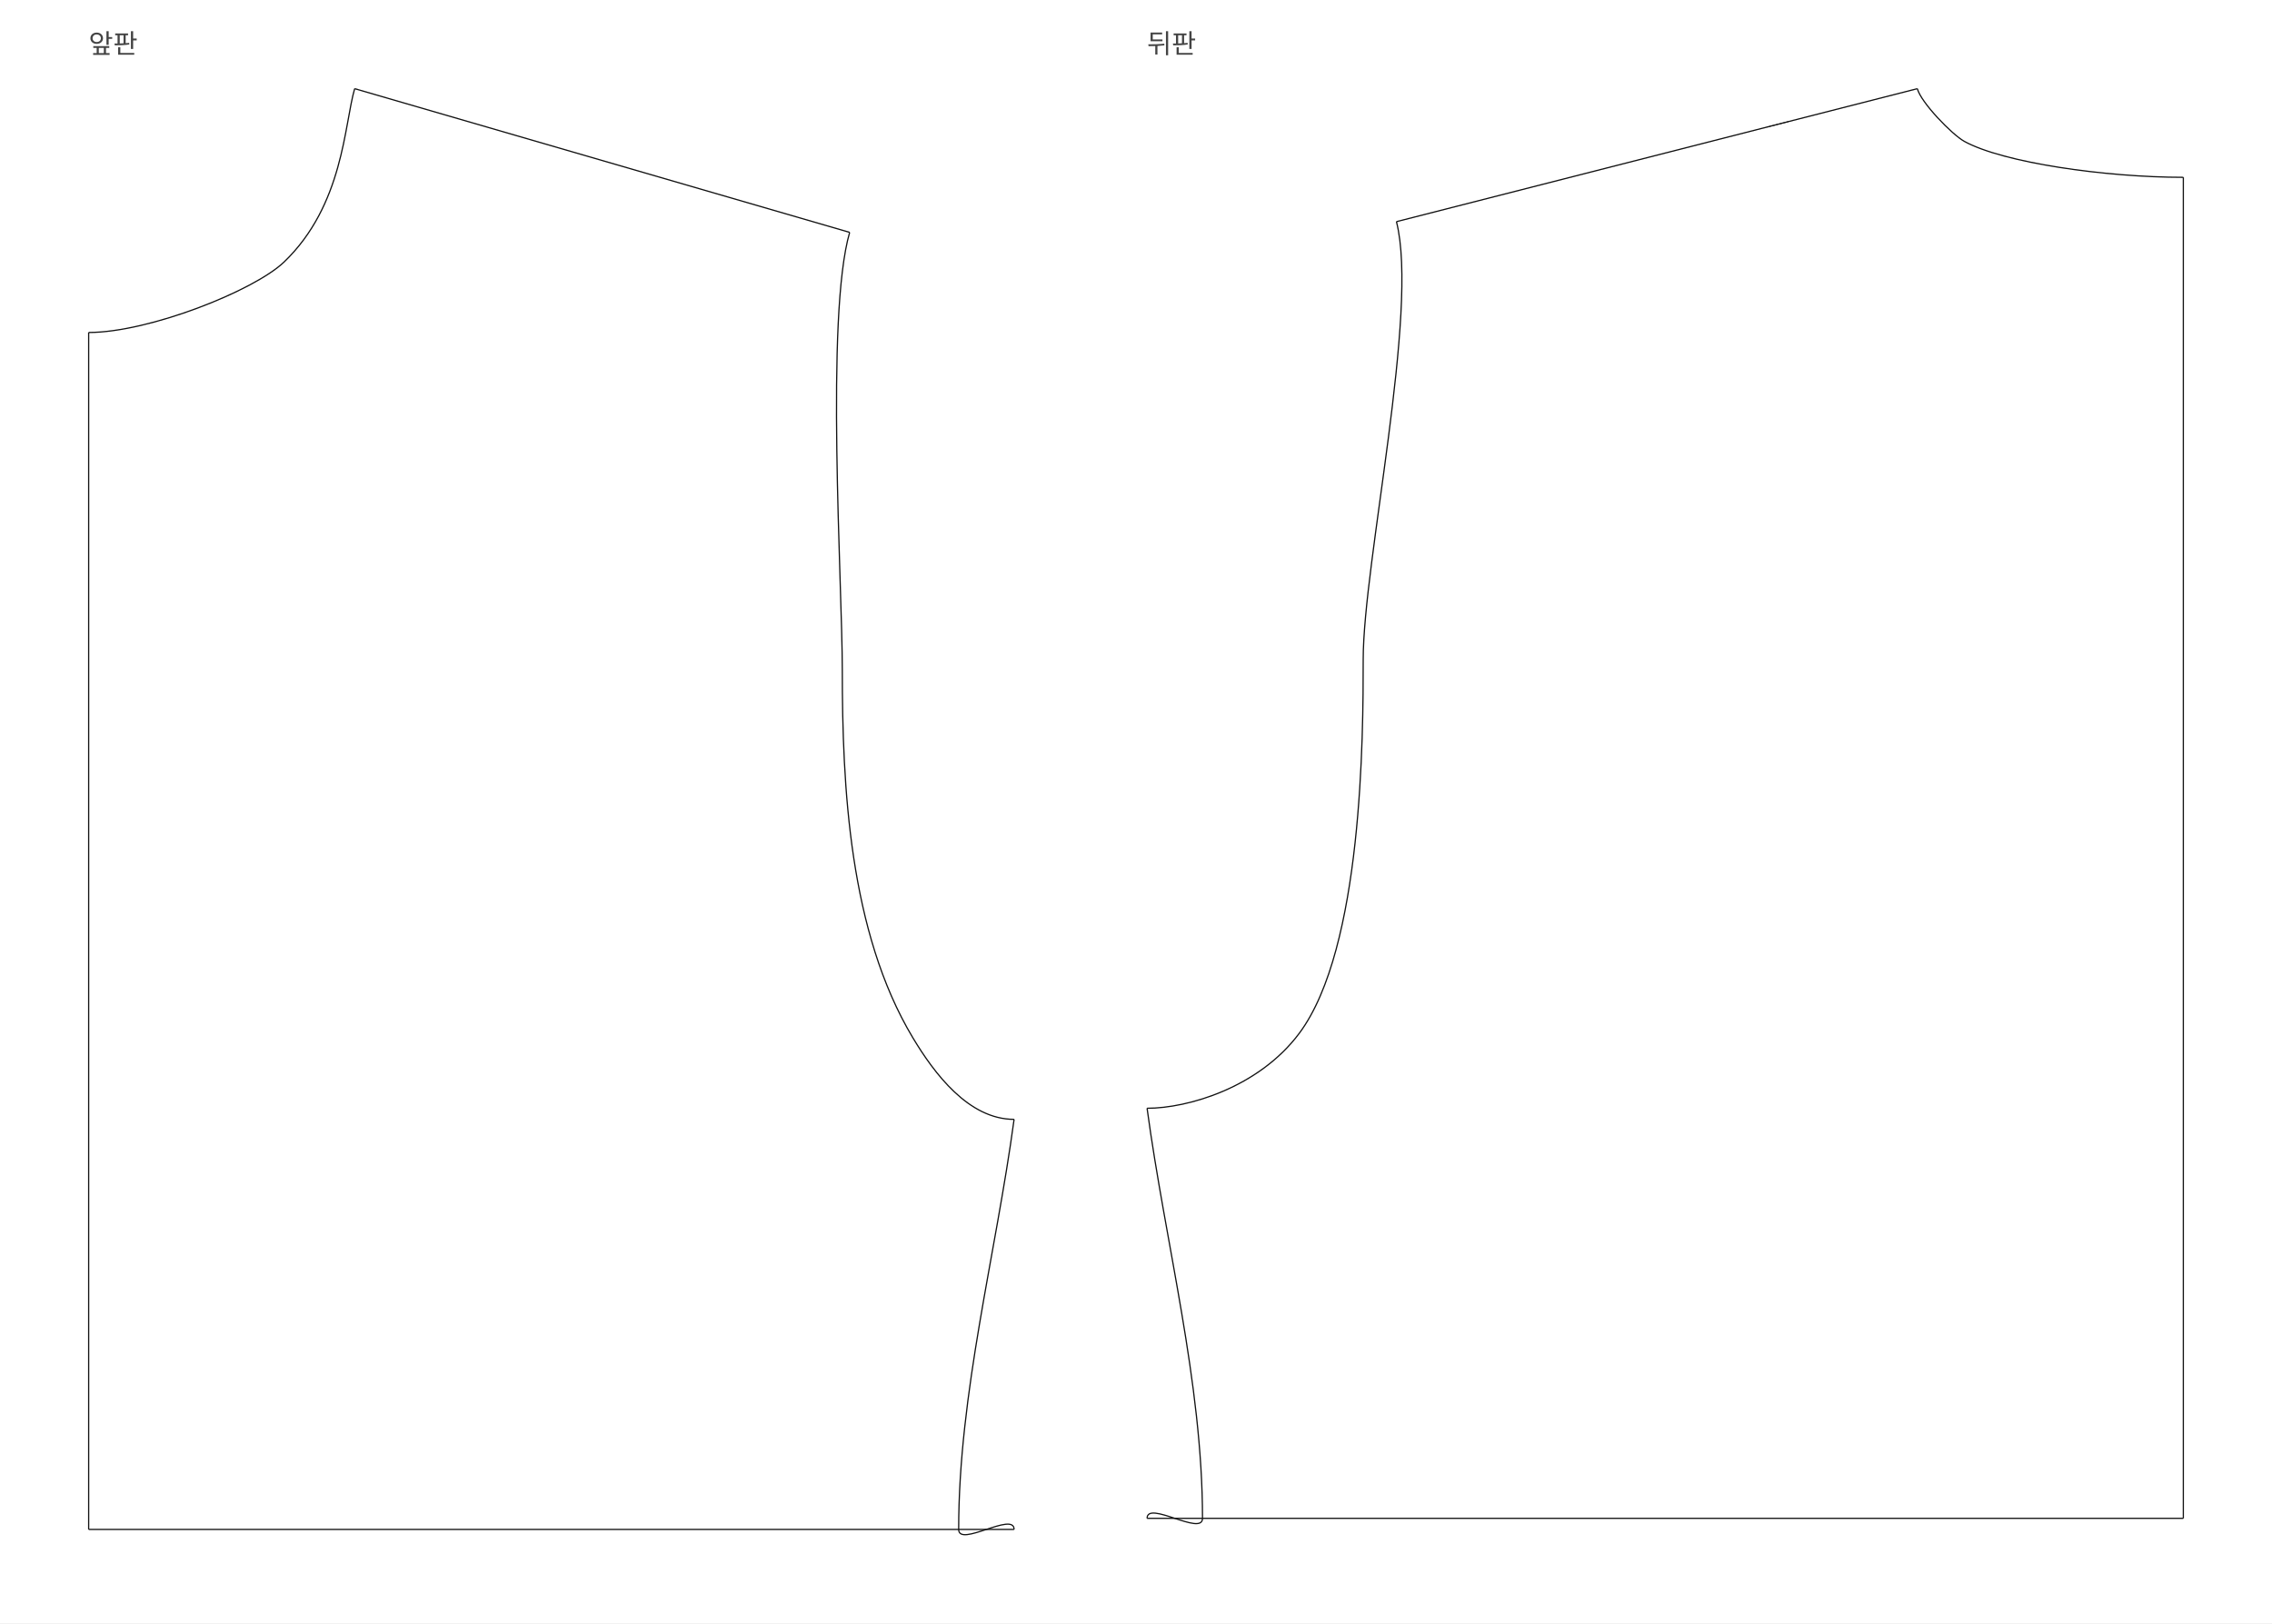
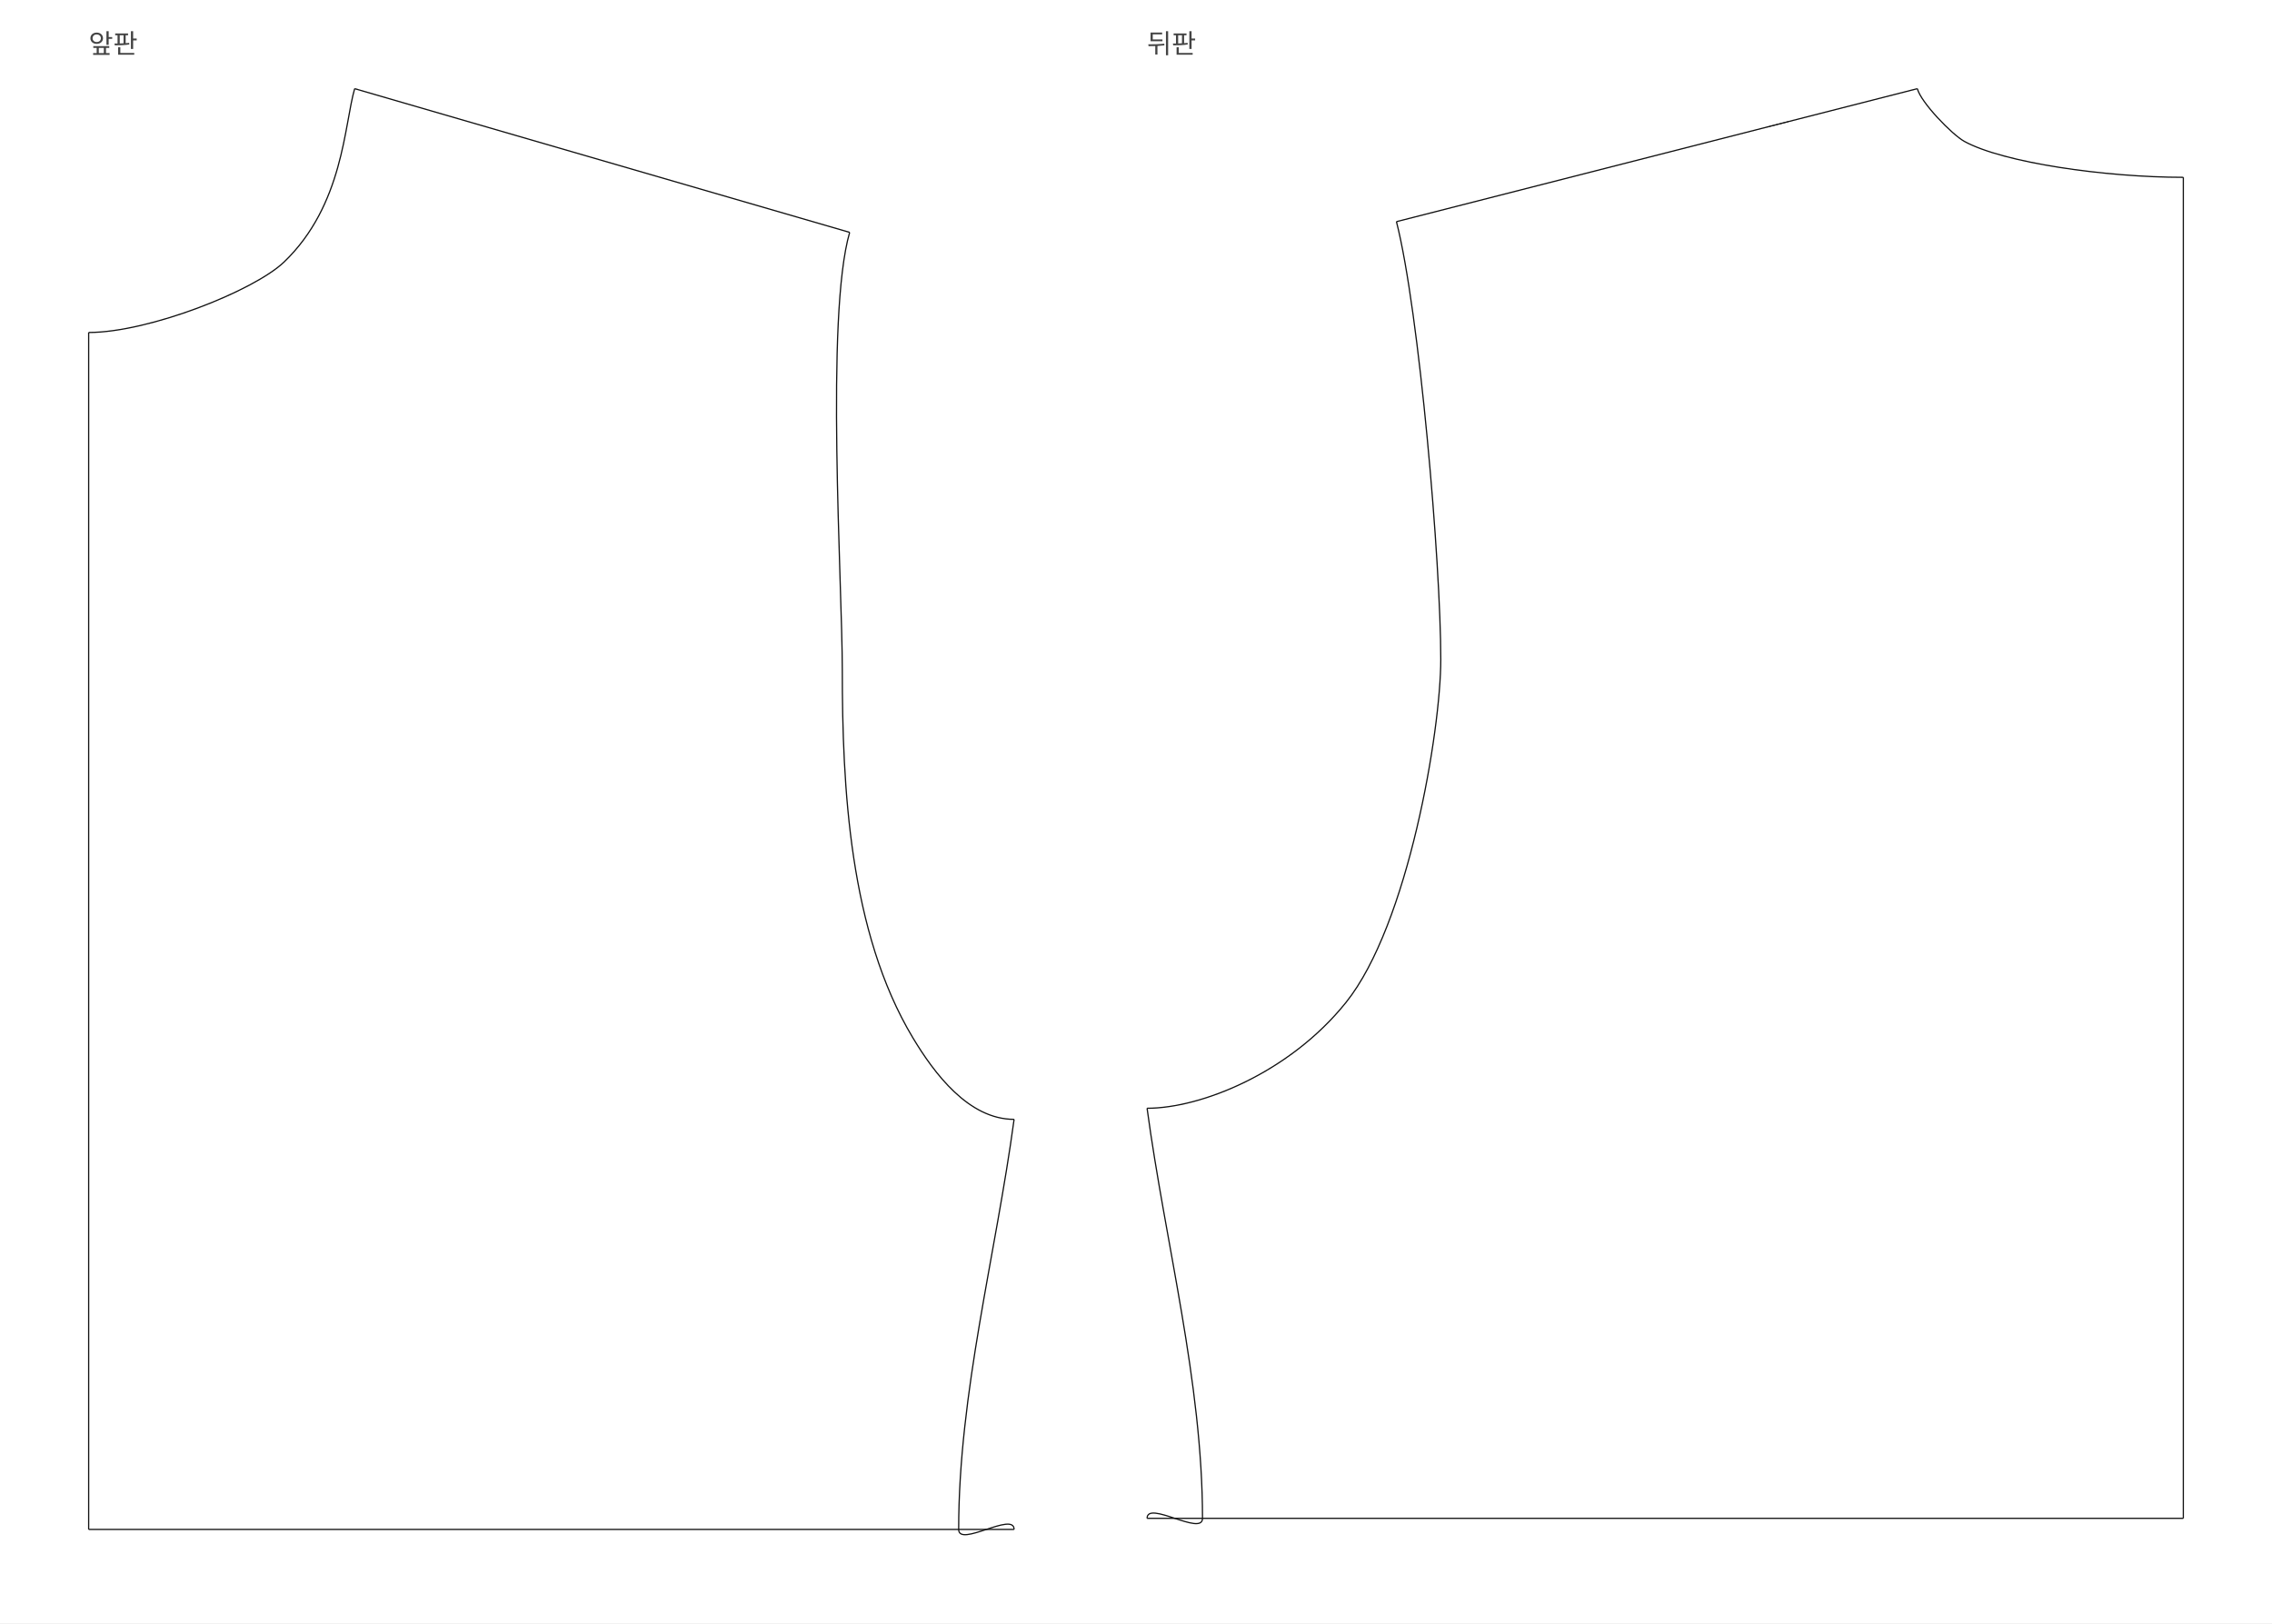
<svg xmlns="http://www.w3.org/2000/svg" width="650.875mm" height="465.023mm" viewBox="0 0 650.875 465.023">
  <rect width="100%" height="100%" fill="white" />
  <g id="앞판">
    <g id="outline" fill="none" stroke="#111" stroke-width="0.35">
      <path d="M101.6 25.4C98.611 35.695 98.402 58.707 81.394 75.044C72.808 83.292 42.663 95.25 25.4 95.25" />
      <path d="M101.6 25.4L243.407 66.569" />
      <path d="M243.407 66.569C236.41 90.671 241.3 166.938 241.3 192.035C241.3 225.261 243.29 266.976 261.506 297.294C267.646 307.514 277.473 320.675 290.512 320.675" />
      <path d="M25.4 95.25L25.4 438.15" />
      <path d="M290.512 320.675C285.274 359.442 274.637 399.031 274.637 438.15C274.637 443.389 290.512 432.911 290.512 438.15C290.512 438.15 290.512 438.15 290.512 438.15" />
      <path d="M25.4 438.15L290.512 438.15" />
    </g>
    <text x="25.4" y="15.24" font-size="7.62" font-family="sans-serif" fill="#444">앞판</text>
  </g>
  <g id="뒤판">
    <g id="outline" fill="none" stroke="#111" stroke-width="0.35">
      <path d="M549.275 25.4C550.276 29.322 559.198 38.555 562.745 40.505C573.887 46.629 603.226 50.8 625.475 50.8" />
-       <path d="M400.05 63.5C406.584 89.092 390.525 161.242 390.525 188.912C390.525 210.644 390.41 271.632 372.214 296.014C360.585 311.596 340.278 317.5 328.613 317.5" />
+       <path d="M400.05 63.5C406.599 89.149 412.75 161.181 412.75 188.912C412.75 209.301 403.451 264.901 385.599 287.174C369.45 307.322 344.105 317.5 328.613 317.5" />
      <path d="M625.475 50.8L625.475 434.975" />
      <path d="M625.475 434.975L625.475 434.975" />
      <path d="M549.275 25.4L400.05 63.5" />
      <path d="M328.613 317.5C333.851 356.267 344.488 395.856 344.488 434.975C344.488 440.214 328.613 429.736 328.613 434.975C328.613 434.975 328.613 434.975 328.613 434.975" />
      <path d="M625.475 434.975L328.613 434.975" />
    </g>
    <g id="mark" fill="none" stroke="#111" stroke-width="0.21">
      <path d="M512.359 34.825L506.207 36.396" />
    </g>
    <text x="328.612" y="15.24" font-size="7.62" font-family="sans-serif" fill="#444">뒤판</text>
  </g>
</svg>
